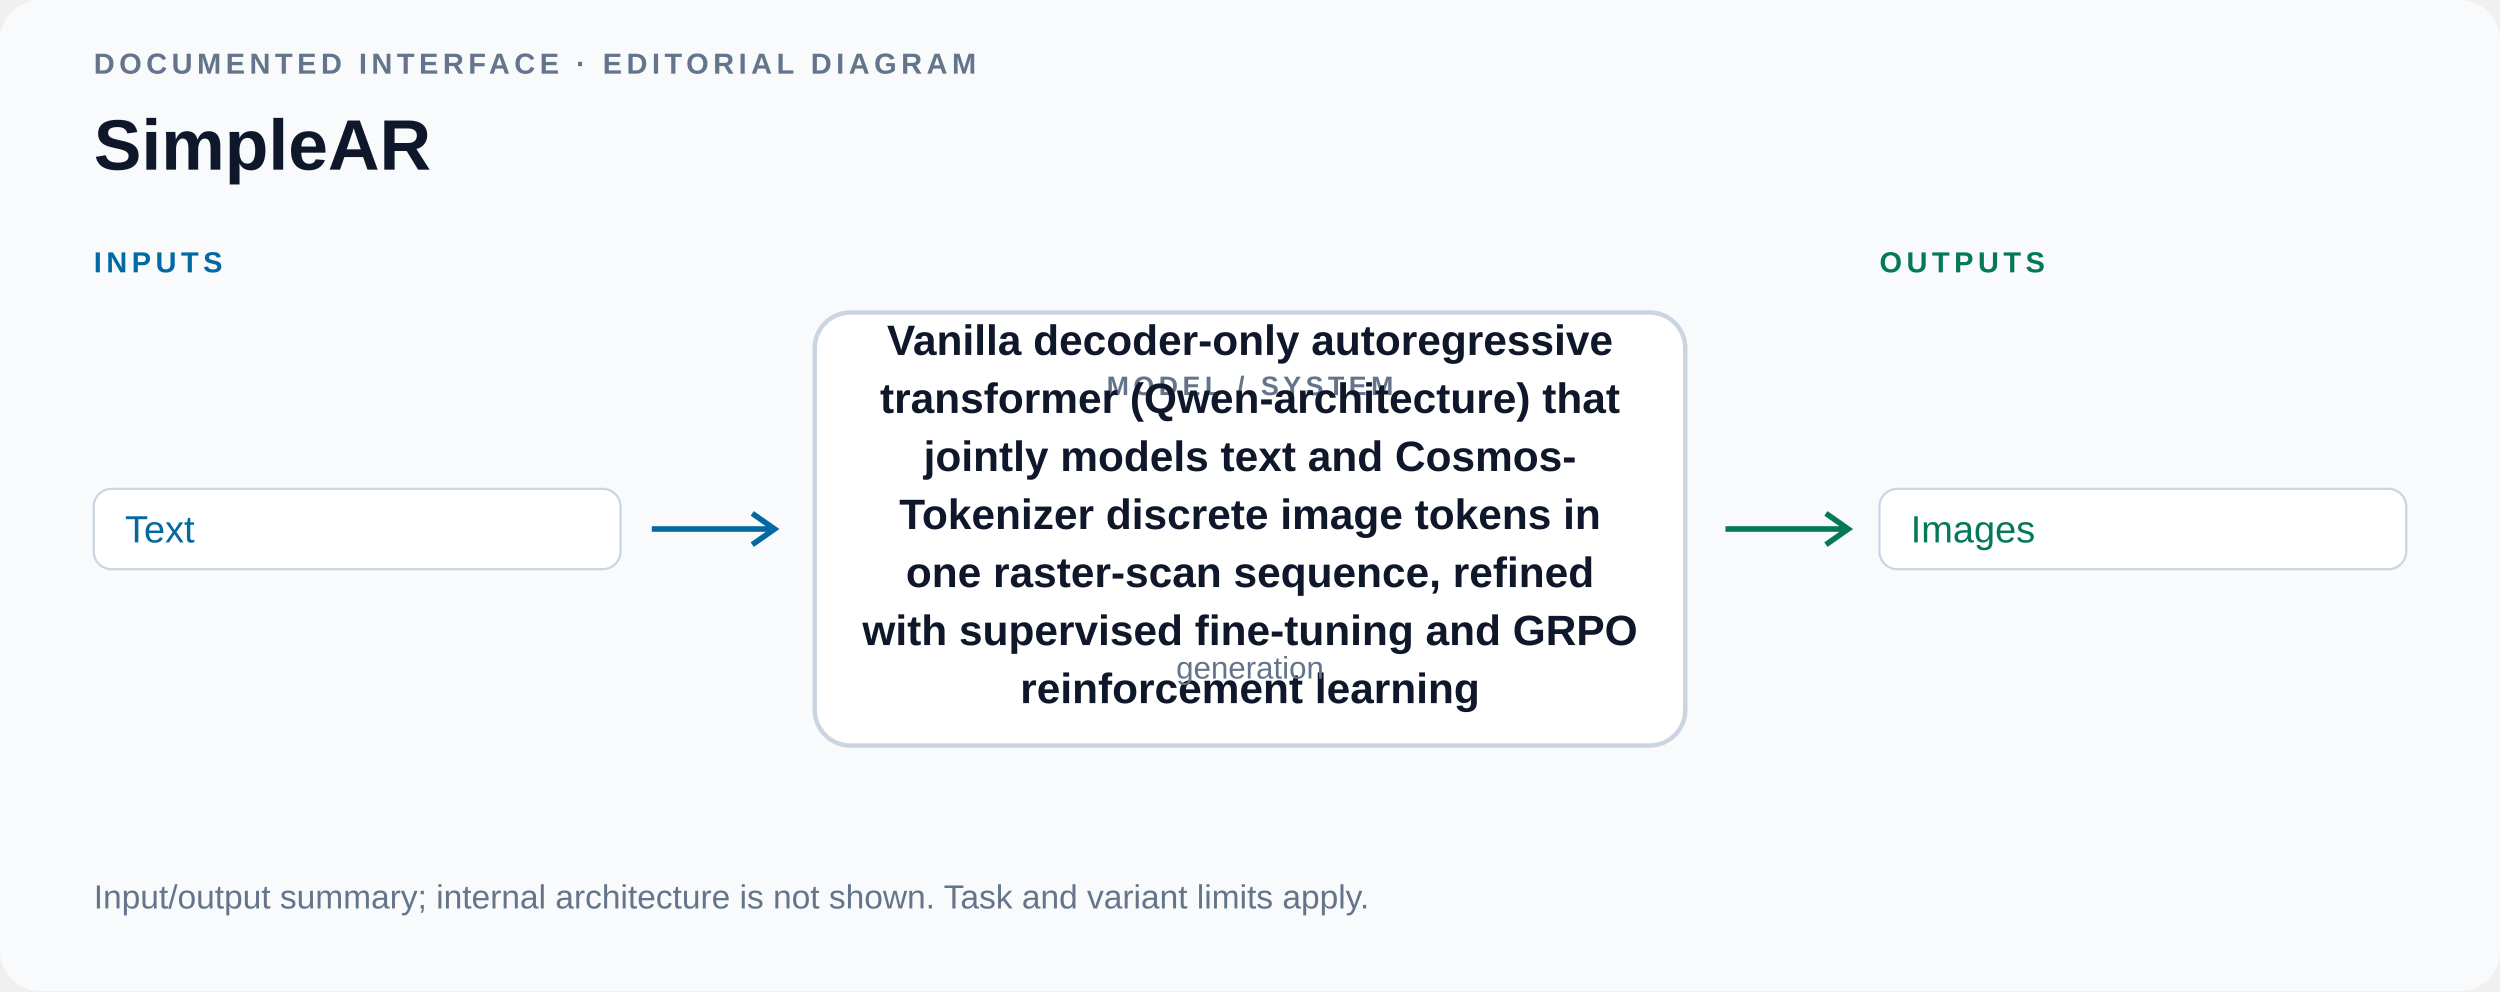
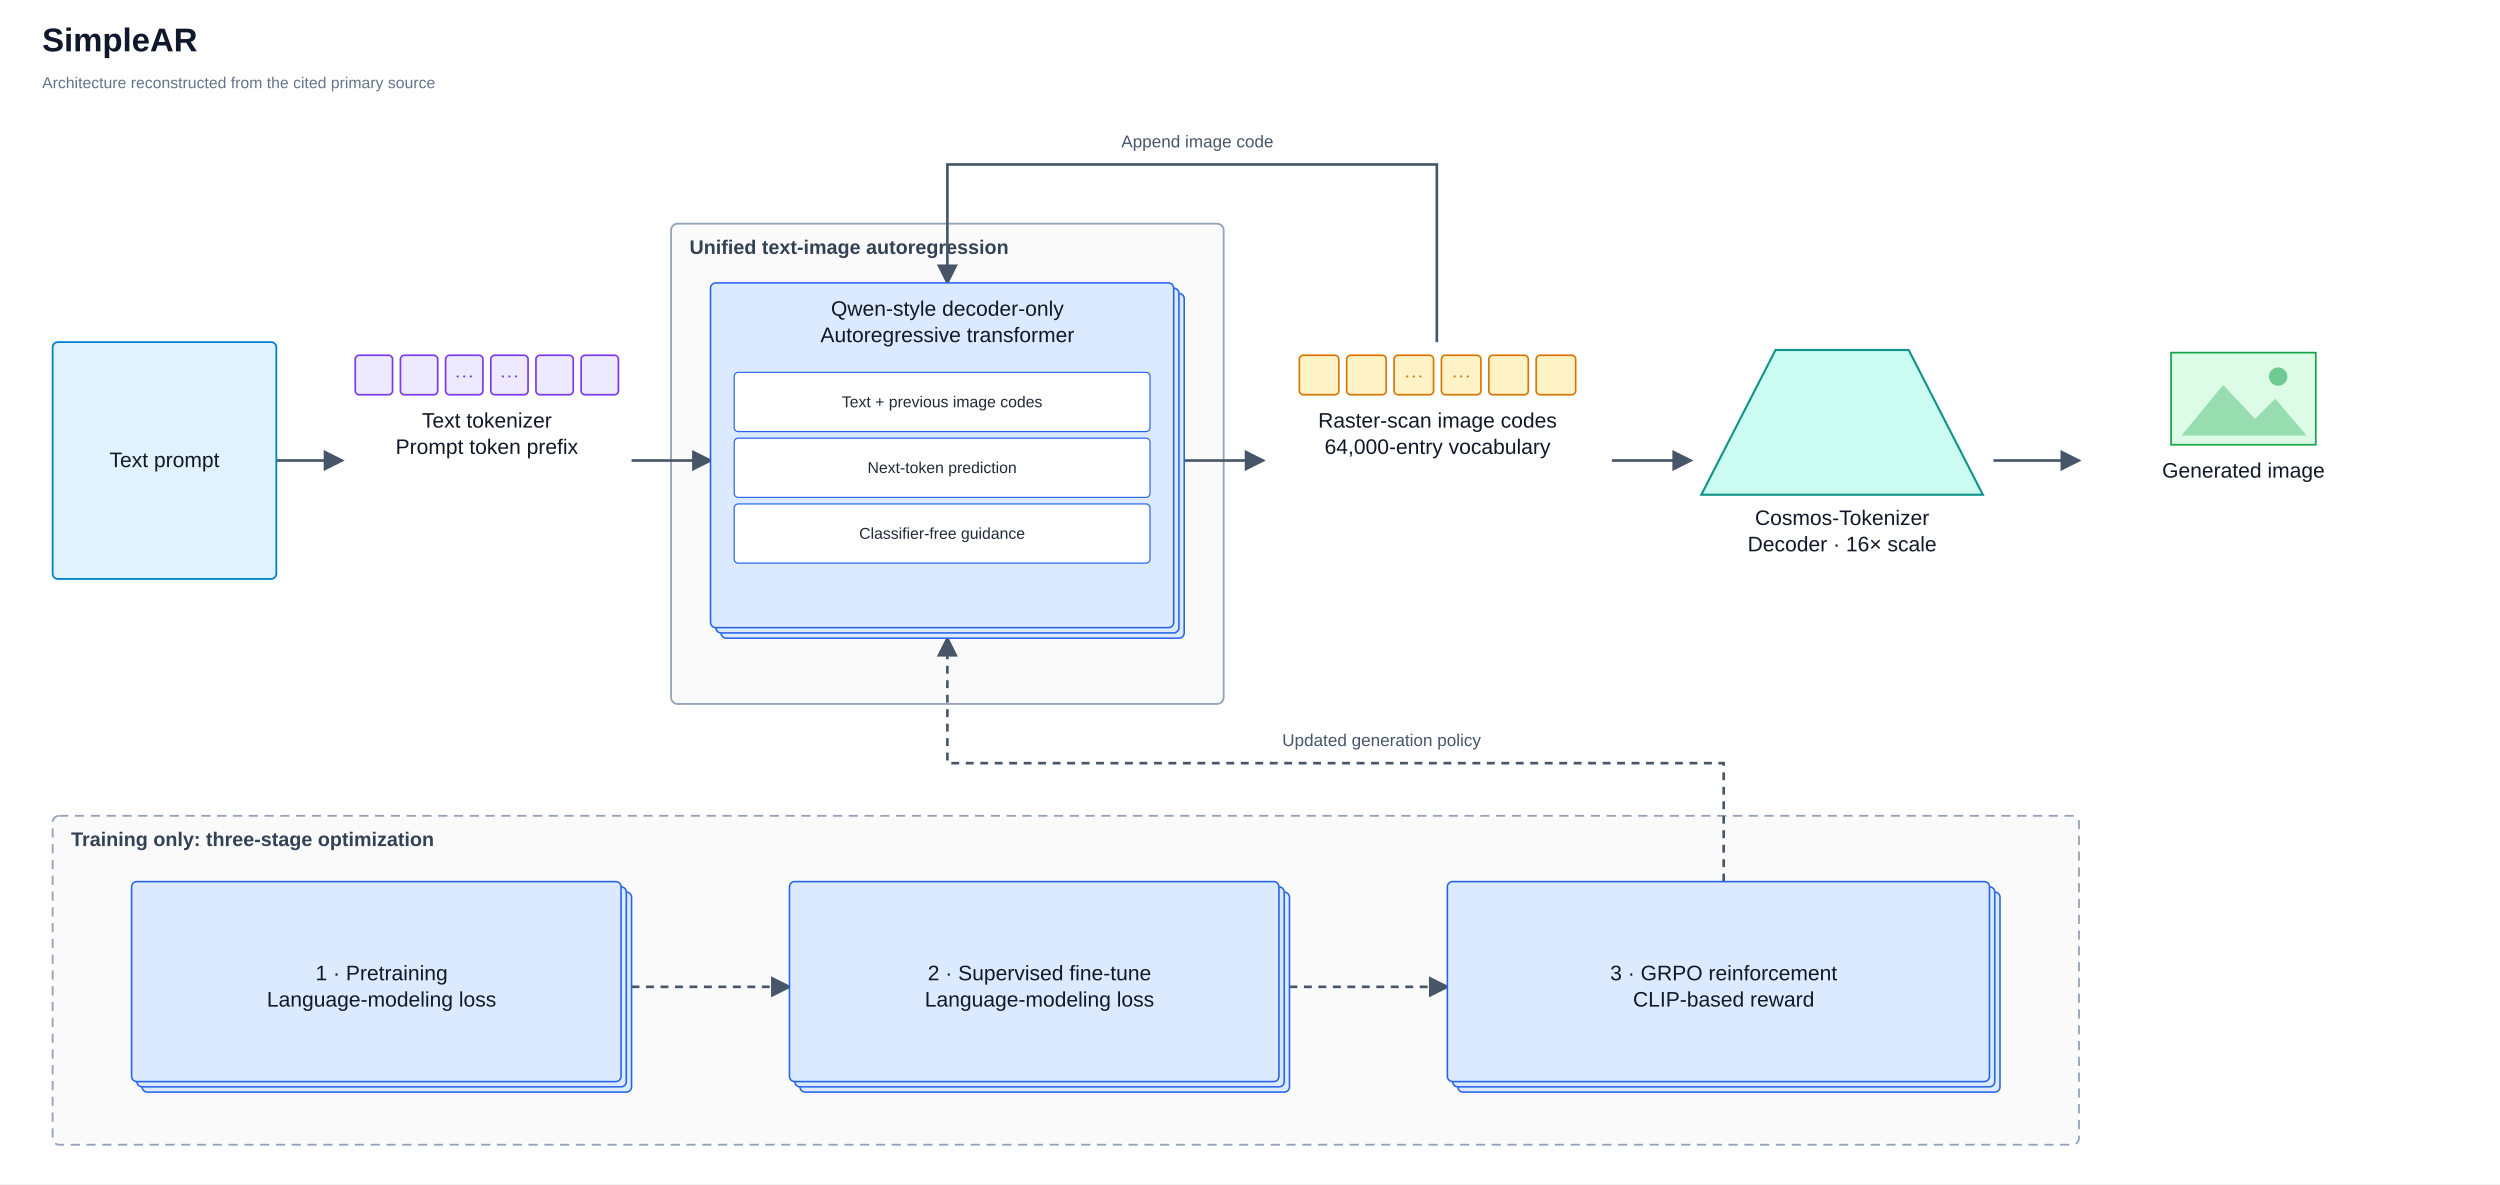
- <svg xmlns="http://www.w3.org/2000/svg" width="1120" height="444" viewBox="0 0 1120 444" role="img" aria-labelledby="title desc">
-   <rect width="1120" height="100%" rx="18" fill="#f8fafc" />
+ <svg xmlns="http://www.w3.org/2000/svg" width="1900" height="900" viewBox="0 0 1900 900" role="img" aria-labelledby="title desc">
+   <defs>
+     <marker id="arrow" markerWidth="8" markerHeight="8" refX="7" refY="4" orient="auto-start-reverse">
+       <path d="M0 0 L8 4 L0 8 Z" fill="#475569" />
+     </marker>
+   </defs>
+   <rect width="1900" height="900" fill="#ffffff" />
  <g font-family="Arial, Helvetica, sans-serif">
-     <text x="42" y="33" font-size="13" font-weight="700" letter-spacing="2" fill="#64748b">DOCUMENTED INTERFACE · EDITORIAL DIAGRAM</text>
-     <text x="42" y="76" font-size="32" font-weight="700" fill="#0f172a">SimpleAR</text>
-     <rect x="365" y="140.0" width="390" height="194" rx="16" fill="#ffffff" stroke="#cbd5e1" stroke-width="2" />
-     <text x="560" y="177.0" text-anchor="middle" font-size="12" font-weight="700" letter-spacing="2" fill="#64748b">MODEL / SYSTEM</text>
-     <text x="560" y="159.0" text-anchor="middle" font-size="19" font-weight="600" fill="#0f172a">Vanilla decoder-only autoregressive</text>
-     <text x="560" y="185.0" text-anchor="middle" font-size="19" font-weight="600" fill="#0f172a">transformer (Qwen-architecture) that</text>
-     <text x="560" y="211.0" text-anchor="middle" font-size="19" font-weight="600" fill="#0f172a">jointly models text and Cosmos-</text>
-     <text x="560" y="237.0" text-anchor="middle" font-size="19" font-weight="600" fill="#0f172a">Tokenizer discrete image tokens in</text>
-     <text x="560" y="263.0" text-anchor="middle" font-size="19" font-weight="600" fill="#0f172a">one raster-scan sequence, refined</text>
-     <text x="560" y="289.0" text-anchor="middle" font-size="19" font-weight="600" fill="#0f172a">with supervised fine-tuning and GRPO</text>
-     <text x="560" y="315.0" text-anchor="middle" font-size="19" font-weight="600" fill="#0f172a">reinforcement learning</text>
-     <text x="560" y="304.0" text-anchor="middle" font-size="14" fill="#64748b">generation</text>
-     <text x="42" y="122" font-size="13" font-weight="700" letter-spacing="2" fill="#0369a1">INPUTS</text>
-     <rect x="42" y="219.0" width="236" height="36" rx="8" fill="#ffffff" stroke="#cbd5e1" />
-     <text x="56" y="243.0" font-size="17" fill="#0369a1">Text</text>
-     <text x="842" y="122" font-size="13" font-weight="700" letter-spacing="2" fill="#047857">OUTPUTS</text>
-     <rect x="842" y="219.0" width="236" height="36" rx="8" fill="#ffffff" stroke="#cbd5e1" />
-     <text x="856" y="243.0" font-size="17" fill="#047857">Images</text>
-     <path d="M292 237.0 H346 M337 230.0 L347 237.0 L337 244.0" fill="none" stroke="#0369a1" stroke-width="2.5" />
-     <path d="M773 237.0 H827 M818 230.0 L828 237.0 L818 244.0" fill="none" stroke="#047857" stroke-width="2.5" />
-     <text x="42" y="407" font-size="15" fill="#64748b">Input/output summary; internal architecture is not shown. Task and variant limits apply.</text>
+     <text x="32" y="67" font-size="12" fill="#64748b">Architecture reconstructed from the cited primary source</text>
+     <text x="32" y="39" font-size="25" font-weight="700" fill="#0f172a">SimpleAR</text>
+     <rect x="510" y="170" width="420" height="365" rx="5" fill="#fafafa" stroke="#94a3b8" stroke-width="1.4" />
+     <text x="524" y="193" font-size="15" font-weight="600" fill="#334155">Unified text-image autoregression</text>
+     <rect x="40" y="620" width="1540" height="250" rx="5" fill="#fafafa" stroke="#94a3b8" stroke-width="1.4" stroke-dasharray="7 5" />
+     <text x="54" y="643" font-size="15" font-weight="600" fill="#334155">Training only: three-stage optimization</text>
+     <polyline points="210.0,350.0 235.0,350.0 235.0,350.0 260.0,350.0" fill="none" stroke="#475569" stroke-width="2" marker-end="url(#arrow)" />
+     <polyline points="480.0,350.0 510.0,350.0 510.0,350.0 540.0,350.0" fill="none" stroke="#475569" stroke-width="2" marker-end="url(#arrow)" />
+     <polyline points="900.0,350.0 930.0,350.0 930.0,350.0 960.0,350.0" fill="none" stroke="#475569" stroke-width="2" marker-end="url(#arrow)" />
+     <polyline points="1225.0,350.0 1255.0,350.0 1255.0,350.0 1285.0,350.0" fill="none" stroke="#475569" stroke-width="2" marker-end="url(#arrow)" />
+     <polyline points="1515.0,350.0 1547.5,350.0 1547.5,350.0 1580.0,350.0" fill="none" stroke="#475569" stroke-width="2" marker-end="url(#arrow)" />
+     <polyline points="1092,260 1092,125 720,125 720,215" fill="none" stroke="#475569" stroke-width="2" marker-end="url(#arrow)" />
+     <text x="910" y="112" text-anchor="middle" font-size="13" fill="#475569" stroke="#ffffff" stroke-width="5" paint-order="stroke">Append image code</text>
+     <polyline points="480.0,750.0 540.0,750.0 540.0,750.0 600.0,750.0" fill="none" stroke="#475569" stroke-width="2" marker-end="url(#arrow)" stroke-dasharray="6 5" />
+     <polyline points="980.0,750.0 1040.0,750.0 1040.0,750.0 1100.0,750.0" fill="none" stroke="#475569" stroke-width="2" marker-end="url(#arrow)" stroke-dasharray="6 5" />
+     <polyline points="1310,670 1310,580 720,580 720,485" fill="none" stroke="#475569" stroke-width="2" marker-end="url(#arrow)" stroke-dasharray="6 5" />
+     <text x="1050" y="567" text-anchor="middle" font-size="13" fill="#475569" stroke="#ffffff" stroke-width="5" paint-order="stroke">Updated generation policy</text>
+     <rect x="40" y="260" width="170" height="180" rx="4" fill="#e0f2fe" stroke="#0284c7" stroke-width="1.4" />
+     <text x="125.0" y="355.0" text-anchor="middle" font-size="16" font-weight="500" fill="#111827">Text prompt</text>
+     <rect x="270.0" y="270" width="28.333" height="30" rx="3" fill="#ede9fe" stroke="#7c3aed" stroke-width="1.3" />
+     <rect x="304.333" y="270" width="28.333" height="30" rx="3" fill="#ede9fe" stroke="#7c3aed" stroke-width="1.3" />
+     <rect x="338.667" y="270" width="28.333" height="30" rx="3" fill="#ede9fe" stroke="#7c3aed" stroke-width="1.3" />
+     <text x="352.833" y="290" font-family="Georgia,serif" font-size="15" text-anchor="middle" fill="#7c3aed">⋯</text>
+     <rect x="373.0" y="270" width="28.333" height="30" rx="3" fill="#ede9fe" stroke="#7c3aed" stroke-width="1.3" />
+     <text x="387.167" y="290" font-family="Georgia,serif" font-size="15" text-anchor="middle" fill="#7c3aed">⋯</text>
+     <rect x="407.333" y="270" width="28.333" height="30" rx="3" fill="#ede9fe" stroke="#7c3aed" stroke-width="1.3" />
+     <rect x="441.667" y="270" width="28.333" height="30" rx="3" fill="#ede9fe" stroke="#7c3aed" stroke-width="1.3" />
+     <text x="370.0" y="325" text-anchor="middle" font-size="16" font-weight="500" fill="#111827">Text tokenizer</text>
+     <text x="370.0" y="345" text-anchor="middle" font-size="16" font-weight="500" fill="#111827">Prompt token prefix</text>
+     <rect x="548" y="223" width="352" height="262" rx="4" fill="#dbeafe" stroke="#2563eb" stroke-width="1.2" />
+     <rect x="544" y="219" width="352" height="262" rx="4" fill="#dbeafe" stroke="#2563eb" stroke-width="1.2" />
+     <rect x="540" y="215" width="352" height="262" rx="4" fill="#dbeafe" stroke="#2563eb" stroke-width="1.2" />
+     <rect x="558" y="283" width="316" height="45" rx="3" fill="#ffffff" stroke="#2563eb" stroke-width="0.9" />
+     <text x="716.0" y="309.5" text-anchor="middle" font-size="12" fill="#1f2937">Text + previous image codes</text>
+     <rect x="558" y="333" width="316" height="45" rx="3" fill="#ffffff" stroke="#2563eb" stroke-width="0.9" />
+     <text x="716.0" y="359.5" text-anchor="middle" font-size="12" fill="#1f2937">Next-token prediction</text>
+     <rect x="558" y="383" width="316" height="45" rx="3" fill="#ffffff" stroke="#2563eb" stroke-width="0.9" />
+     <text x="716.0" y="409.5" text-anchor="middle" font-size="12" fill="#1f2937">Classifier-free guidance</text>
+     <text x="720.0" y="240" text-anchor="middle" font-size="16" font-weight="500" fill="#111827">Qwen-style decoder-only</text>
+     <text x="720.0" y="260" text-anchor="middle" font-size="16" font-weight="500" fill="#111827">Autoregressive transformer</text>
+     <rect x="987.5" y="270" width="30" height="30" rx="3" fill="#fef3c7" stroke="#d97706" stroke-width="1.3" />
+     <rect x="1023.5" y="270" width="30" height="30" rx="3" fill="#fef3c7" stroke="#d97706" stroke-width="1.3" />
+     <rect x="1059.5" y="270" width="30" height="30" rx="3" fill="#fef3c7" stroke="#d97706" stroke-width="1.3" />
+     <text x="1074.5" y="290" font-family="Georgia,serif" font-size="15" text-anchor="middle" fill="#d97706">⋯</text>
+     <rect x="1095.5" y="270" width="30" height="30" rx="3" fill="#fef3c7" stroke="#d97706" stroke-width="1.3" />
+     <text x="1110.5" y="290" font-family="Georgia,serif" font-size="15" text-anchor="middle" fill="#d97706">⋯</text>
+     <rect x="1131.5" y="270" width="30" height="30" rx="3" fill="#fef3c7" stroke="#d97706" stroke-width="1.3" />
+     <rect x="1167.5" y="270" width="30" height="30" rx="3" fill="#fef3c7" stroke="#d97706" stroke-width="1.3" />
+     <text x="1092.5" y="325" text-anchor="middle" font-size="16" font-weight="500" fill="#111827">Raster-scan image codes</text>
+     <text x="1092.5" y="345" text-anchor="middle" font-size="16" font-weight="500" fill="#111827">64,000-entry vocabulary</text>
+     <polygon points="1349.4,266 1450.6,266 1507,376 1293,376" fill="#ccfbf1" stroke="#0d9488" stroke-width="1.6" />
+     <text x="1400.0" y="399" text-anchor="middle" font-size="16" font-weight="500" fill="#111827">Cosmos-Tokenizer</text>
+     <text x="1400.0" y="419" text-anchor="middle" font-size="16" font-weight="500" fill="#111827">Decoder · 16× scale</text>
+     <rect x="1650.0" y="268" width="110" height="70" fill="#dcfce7" stroke="#16a34a" stroke-width="1.3" />
+     <circle cx="1731.4" cy="286.2" r="7.0" fill="#16a34a" opacity="0.55" />
+     <path d="M1658.0 331 L1689.6 292.5 L1713.8 318.4 L1729.2 303.0 L1753.0 331 Z" fill="#16a34a" opacity="0.35" />
+     <text x="1705.0" y="363" text-anchor="middle" font-size="16" font-weight="500" fill="#111827">Generated image</text>
+     <rect x="108" y="678" width="372" height="152" rx="4" fill="#dbeafe" stroke="#2563eb" stroke-width="1.2" />
+     <rect x="104" y="674" width="372" height="152" rx="4" fill="#dbeafe" stroke="#2563eb" stroke-width="1.2" />
+     <rect x="100" y="670" width="372" height="152" rx="4" fill="#dbeafe" stroke="#2563eb" stroke-width="1.2" />
+     <text x="290.0" y="745.0" text-anchor="middle" font-size="16" font-weight="500" fill="#111827">1 · Pretraining</text>
+     <text x="290.0" y="765.0" text-anchor="middle" font-size="16" font-weight="500" fill="#111827">Language-modeling loss</text>
+     <rect x="608" y="678" width="372" height="152" rx="4" fill="#dbeafe" stroke="#2563eb" stroke-width="1.2" />
+     <rect x="604" y="674" width="372" height="152" rx="4" fill="#dbeafe" stroke="#2563eb" stroke-width="1.2" />
+     <rect x="600" y="670" width="372" height="152" rx="4" fill="#dbeafe" stroke="#2563eb" stroke-width="1.2" />
+     <text x="790.0" y="745.0" text-anchor="middle" font-size="16" font-weight="500" fill="#111827">2 · Supervised fine-tune</text>
+     <text x="790.0" y="765.0" text-anchor="middle" font-size="16" font-weight="500" fill="#111827">Language-modeling loss</text>
+     <rect x="1108" y="678" width="412" height="152" rx="4" fill="#dbeafe" stroke="#2563eb" stroke-width="1.2" />
+     <rect x="1104" y="674" width="412" height="152" rx="4" fill="#dbeafe" stroke="#2563eb" stroke-width="1.2" />
+     <rect x="1100" y="670" width="412" height="152" rx="4" fill="#dbeafe" stroke="#2563eb" stroke-width="1.2" />
+     <text x="1310.0" y="745.0" text-anchor="middle" font-size="16" font-weight="500" fill="#111827">3 · GRPO reinforcement</text>
+     <text x="1310.0" y="765.0" text-anchor="middle" font-size="16" font-weight="500" fill="#111827">CLIP-based reward</text>
  </g>
</svg>
